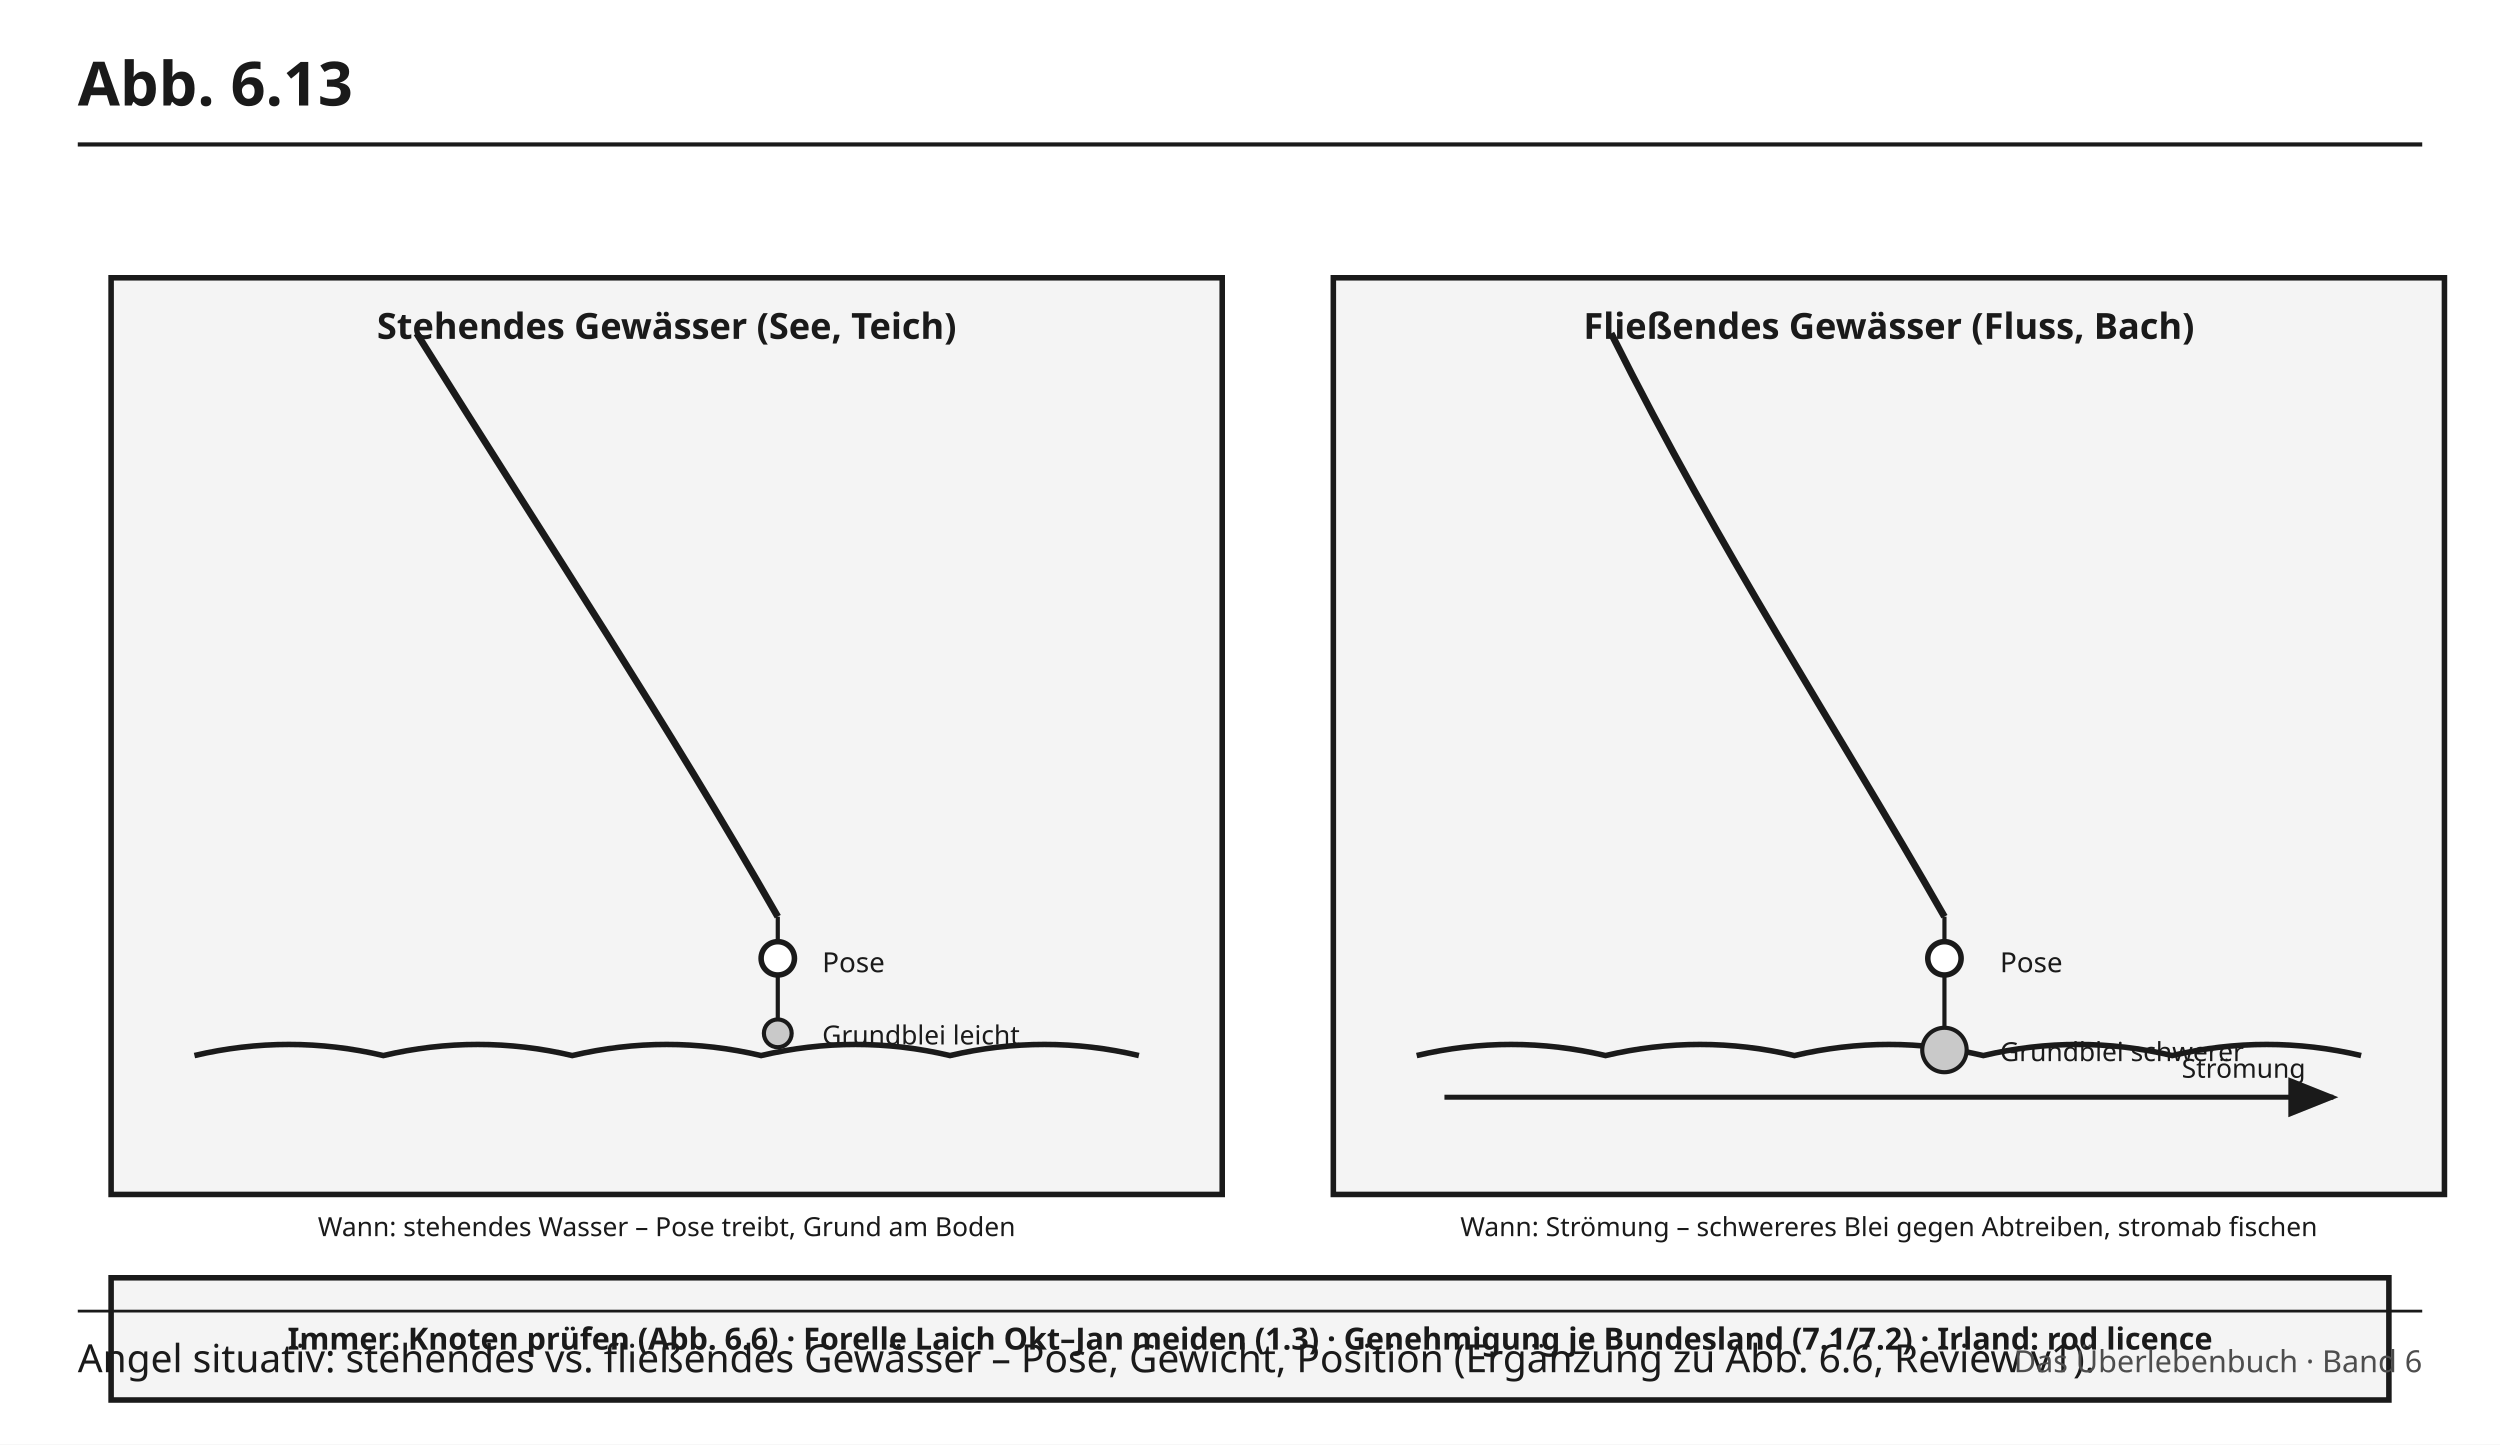
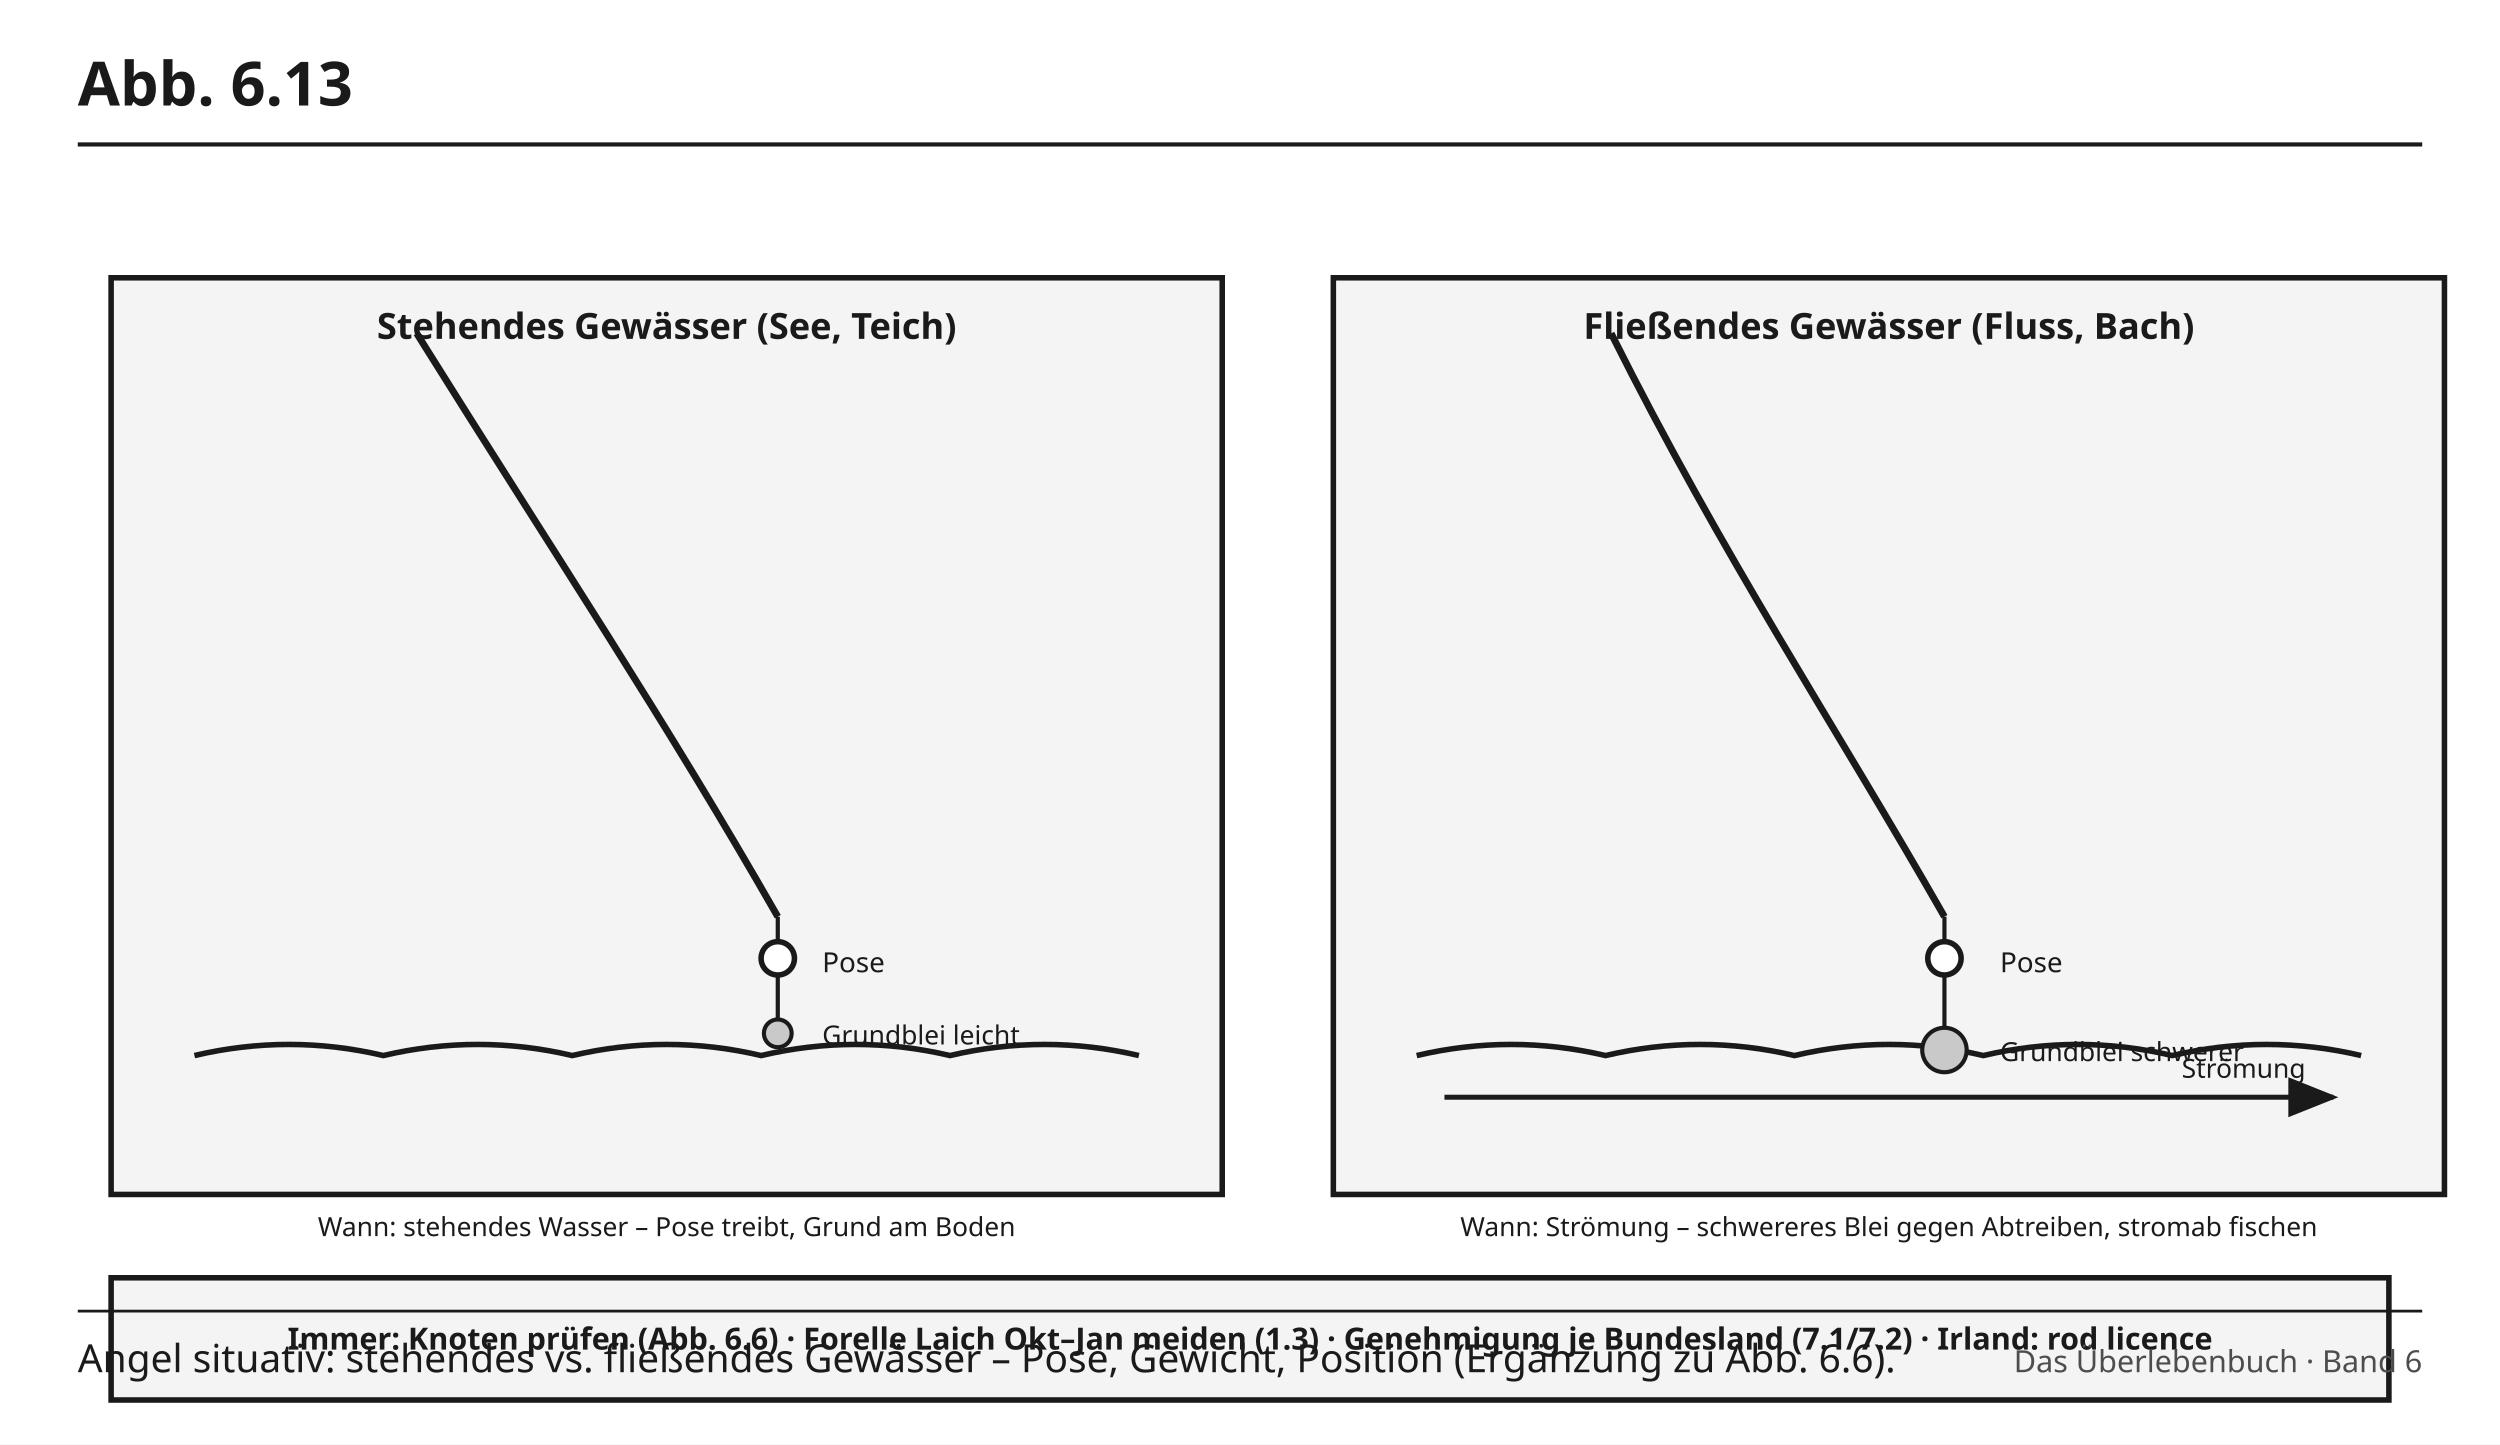
- <svg xmlns="http://www.w3.org/2000/svg" viewBox="0 0 900 520" role="img" aria-label="Abb. 6.13 – Angel situativ: stehendes vs. fließendes Gewässer – Pose, Gewicht, Position (Ergänzung zu Abb. 6.6, Review v1).">
+ <svg xmlns="http://www.w3.org/2000/svg" viewBox="0 0 900 520" role="img" aria-label="Abb. 6.13 – Angel situativ: stehendes vs. fließendes Gewässer – Pose, Gewicht, Position (Ergänzung zu Abb. 6.6).">
  <defs>
    <marker id="ah" markerWidth="10" markerHeight="8" refX="9" refY="4" orient="auto">
      <path d="M0 0 L10 4 L0 8 z" fill="#1a1a1a" />
    </marker>
    <marker id="ahs" markerWidth="10" markerHeight="8" refX="1" refY="4" orient="auto">
      <path d="M10 0 L0 4 L10 8 z" fill="#1a1a1a" />
    </marker>
    <pattern id="hatch" width="8" height="8" patternTransform="rotate(45)" patternUnits="userSpaceOnUse">
      <line x1="0" y1="0" x2="0" y2="8" stroke="#8c8c8c" stroke-width="1.6" />
    </pattern>
    <pattern id="cross" width="8" height="8" patternUnits="userSpaceOnUse">
      <path d="M0 0 L8 8 M8 0 L0 8" stroke="#bfbfbf" stroke-width="1" />
    </pattern>
    <pattern id="dots" width="7" height="7" patternUnits="userSpaceOnUse">
      <circle cx="2" cy="2" r="1.4" fill="#8c8c8c" />
    </pattern>
  </defs>
  <rect x="0" y="0" width="900" height="520" fill="#ffffff" />
  <text x="28" y="38" font-family="sans-serif" font-size="22" text-anchor="start" font-weight="bold" fill="#1a1a1a">Abb. 6.13</text>
  <line x1="28" y1="52" x2="872" y2="52" stroke="#1a1a1a" stroke-width="1.5" />
  <rect x="40" y="100" width="400" height="330" fill="#f4f4f4" stroke="#1a1a1a" stroke-width="2" />
  <text x="240" y="122" font-family="sans-serif" font-size="13" text-anchor="middle" font-weight="bold" fill="#1a1a1a">Stehendes Gewässer (See, Teich)</text>
  <path d="M70 380 q 34 -8 68 0 q 34 -8 68 0 q 34 -8 68 0 q 34 -8 68 0 q 34 -8 68 0" fill="none" stroke="#1a1a1a" stroke-width="2" />
  <path d="M150 120 C 200 200 240 260 280 330" fill="none" stroke="#1a1a1a" stroke-width="2.5" />
  <line x1="280" y1="330" x2="280" y2="370" stroke="#1a1a1a" stroke-width="1.5" />
  <circle cx="280" cy="345" r="6" fill="#ffffff" stroke="#1a1a1a" stroke-width="2" />
  <text x="296" y="350" font-family="sans-serif" font-size="10" text-anchor="start" font-weight="normal" fill="#1a1a1a">Pose</text>
  <circle cx="280" cy="372" r="5" fill="#c9c9c9" stroke="#1a1a1a" stroke-width="1.5" />
  <text x="296" y="376" font-family="sans-serif" font-size="9.5" text-anchor="start" font-weight="normal" fill="#1a1a1a">Grundblei leicht</text>
  <text x="240" y="445" font-family="sans-serif" font-size="9.5" text-anchor="middle" font-weight="normal" fill="#1a1a1a">Wann: stehendes Wasser – Pose treibt, Grund am Boden</text>
  <rect x="480" y="100" width="400" height="330" fill="#f4f4f4" stroke="#1a1a1a" stroke-width="2" />
  <text x="680" y="122" font-family="sans-serif" font-size="13" text-anchor="middle" font-weight="bold" fill="#1a1a1a">Fließendes Gewässer (Fluss, Bach)</text>
  <path d="M510 380 q 34 -8 68 0 q 34 -8 68 0 q 34 -8 68 0 q 34 -8 68 0 q 34 -8 68 0" fill="none" stroke="#1a1a1a" stroke-width="2" />
  <line x1="520" y1="395" x2="840" y2="395" stroke="#1a1a1a" stroke-width="1.8" marker-end="url(#ah)" />
  <text x="830" y="388" font-family="sans-serif" font-size="9.5" text-anchor="end" font-weight="normal" fill="#1a1a1a">Strömung</text>
  <path d="M580 120 C 620 200 660 260 700 330" fill="none" stroke="#1a1a1a" stroke-width="2.5" />
  <line x1="700" y1="330" x2="700" y2="375" stroke="#1a1a1a" stroke-width="1.5" />
  <circle cx="700" cy="345" r="6" fill="#ffffff" stroke="#1a1a1a" stroke-width="2" />
  <circle cx="700" cy="378" r="8" fill="#c9c9c9" stroke="#1a1a1a" stroke-width="1.5" />
  <text x="720" y="350" font-family="sans-serif" font-size="10" text-anchor="start" font-weight="normal" fill="#1a1a1a">Pose</text>
  <text x="720" y="382" font-family="sans-serif" font-size="9.5" text-anchor="start" font-weight="normal" fill="#1a1a1a">Grundblei schwerer</text>
  <text x="680" y="445" font-family="sans-serif" font-size="9.5" text-anchor="middle" font-weight="normal" fill="#1a1a1a">Wann: Strömung – schwereres Blei gegen Abtreiben, stromab fischen</text>
  <rect x="40" y="460" width="820" height="44" fill="#f4f4f4" stroke="#1a1a1a" stroke-width="2" />
  <text x="450" y="485.85" font-family="sans-serif" font-size="11" text-anchor="middle" font-weight="bold" fill="#1a1a1a">Immer: Knoten prüfen (Abb. 6.6) · Forelle Laich Okt–Jan meiden (1.3) · Genehmigung je Bundesland (7.1/7.2) · Irland: rod licence</text>
  <line x1="28" y1="472" x2="872" y2="472" stroke="#1a1a1a" stroke-width="1" />
-   <text x="28" y="494" font-family="sans-serif" font-size="14" text-anchor="start" font-weight="normal" fill="#1a1a1a">Angel situativ: stehendes vs. fließendes Gewässer – Pose, Gewicht, Position (Ergänzung zu Abb. 6.6, Review v1).</text>
+   <text x="28" y="494" font-family="sans-serif" font-size="14" text-anchor="start" font-weight="normal" fill="#1a1a1a">Angel situativ: stehendes vs. fließendes Gewässer – Pose, Gewicht, Position (Ergänzung zu Abb. 6.6).</text>
  <text x="872" y="494" font-family="sans-serif" font-size="11" text-anchor="end" font-weight="normal" fill="#4d4d4d">Das Überlebenbuch · Band 6</text>
</svg>
